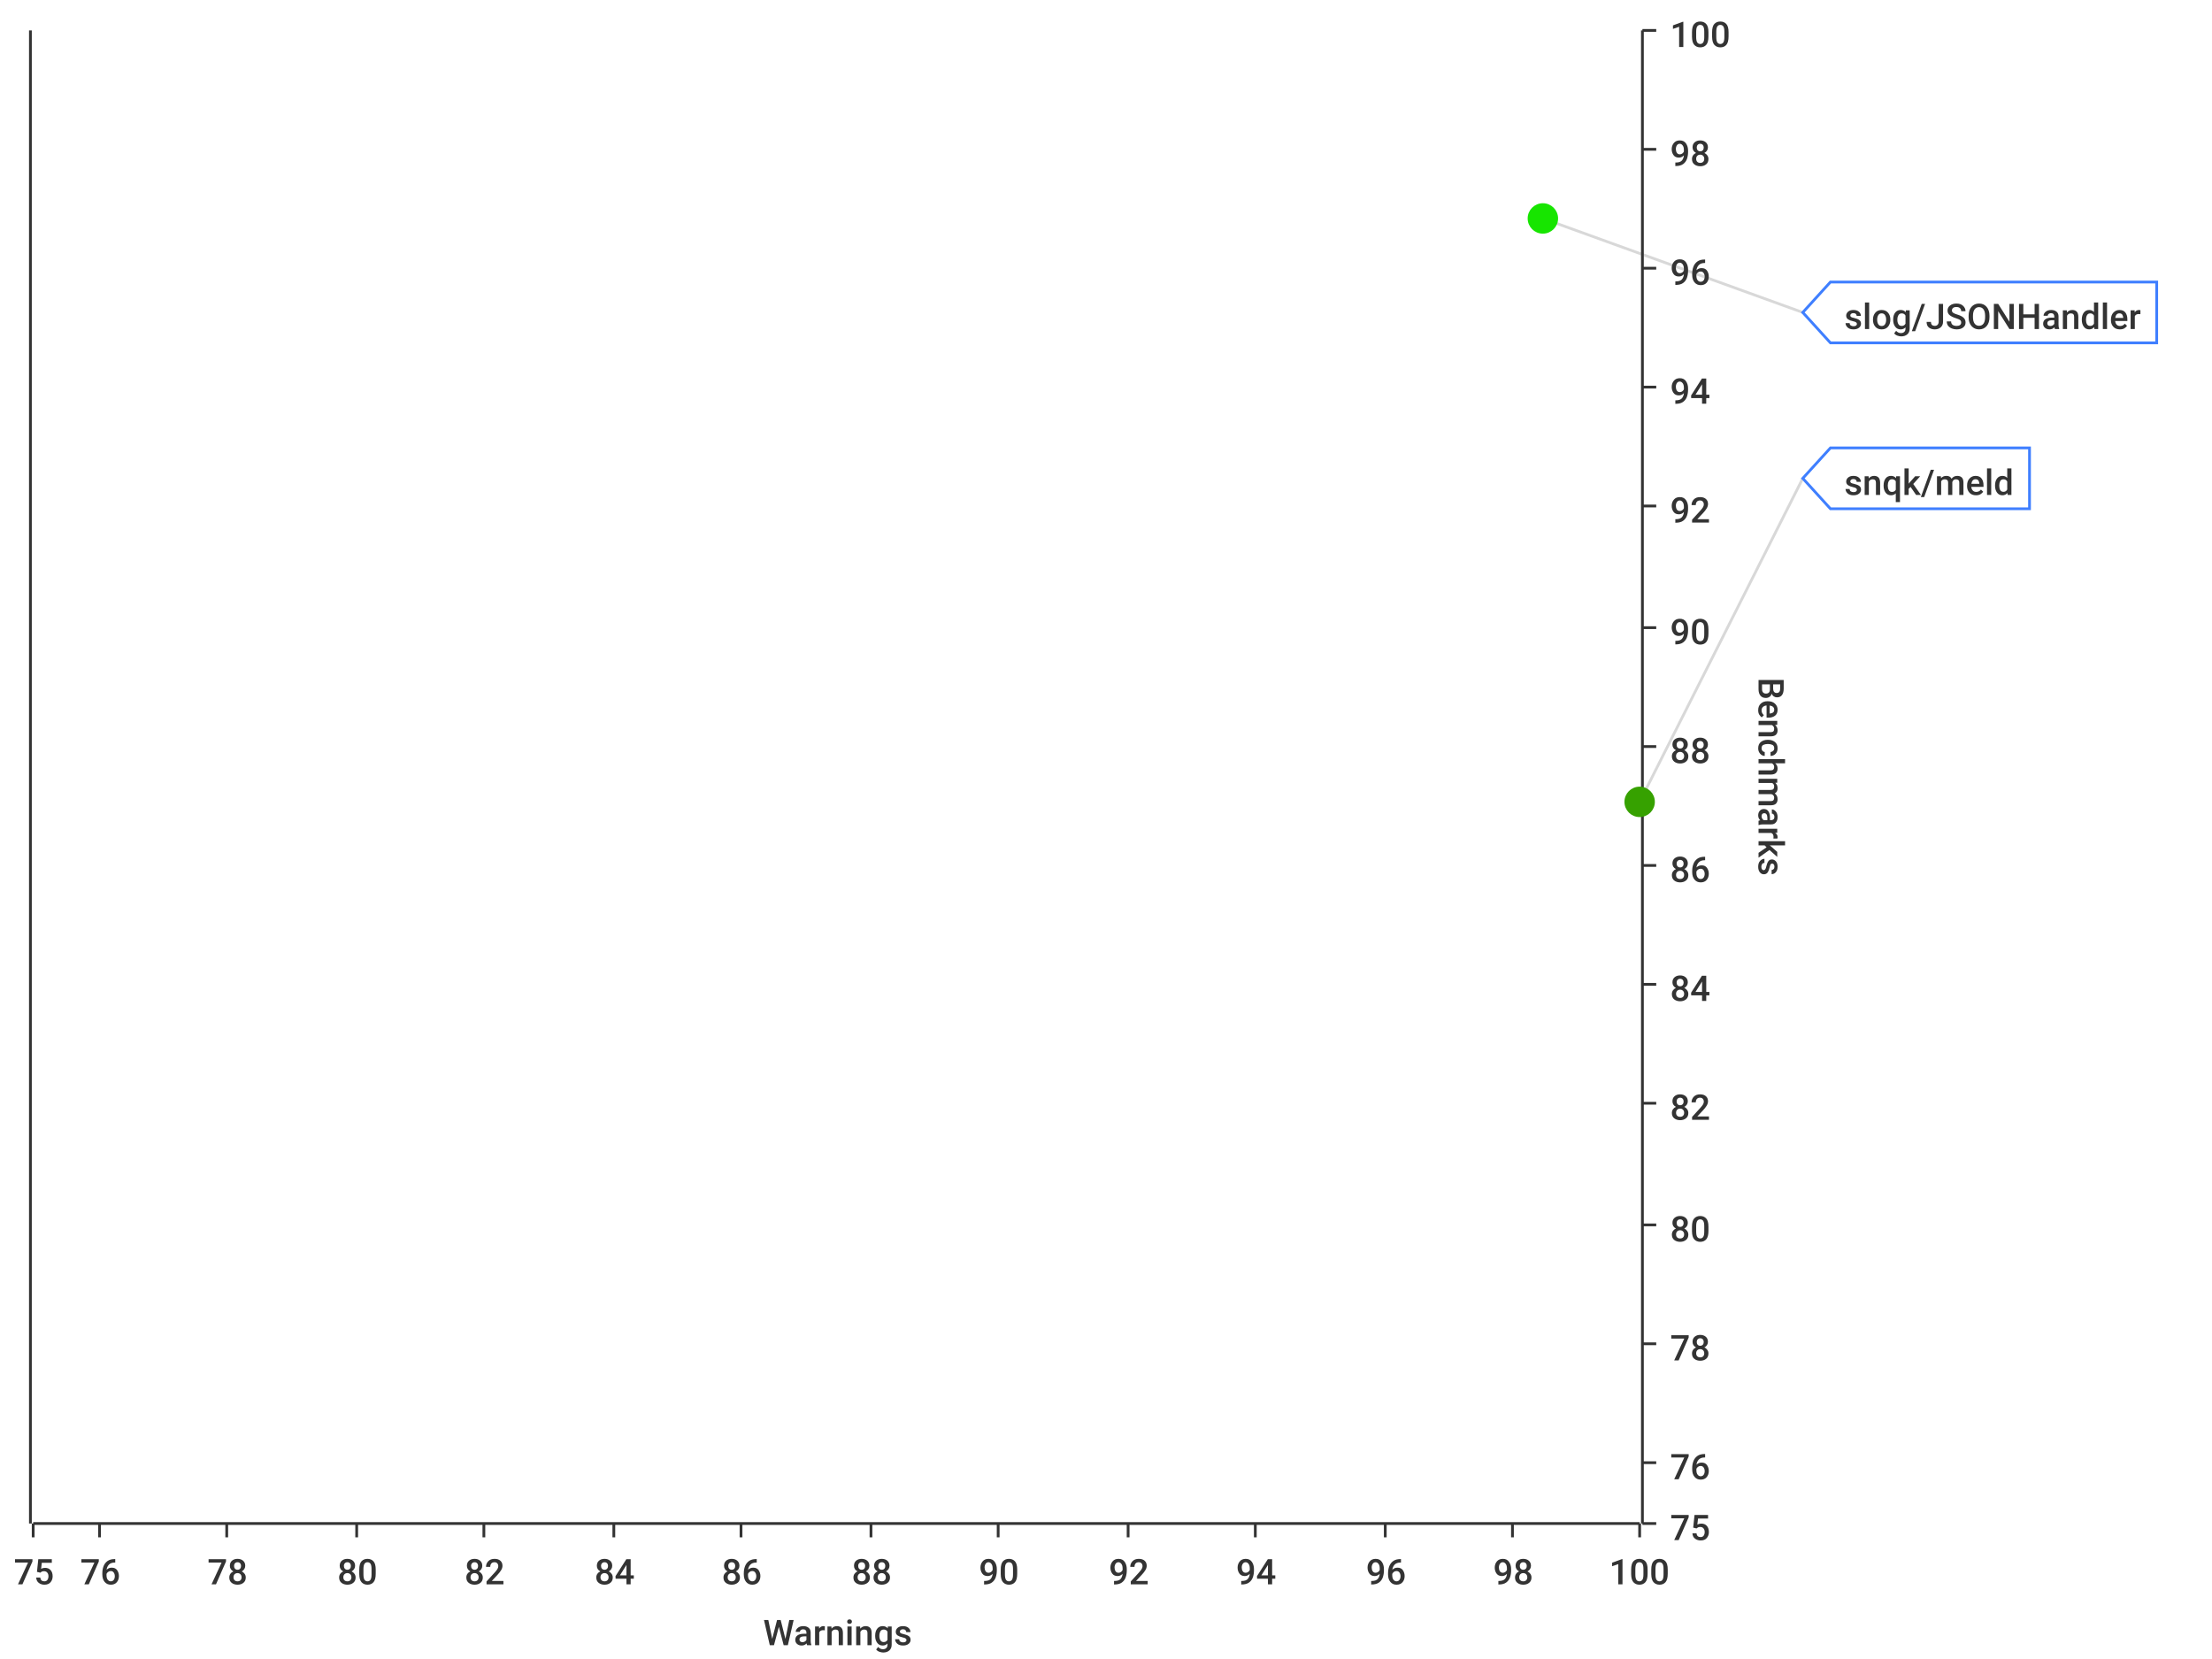
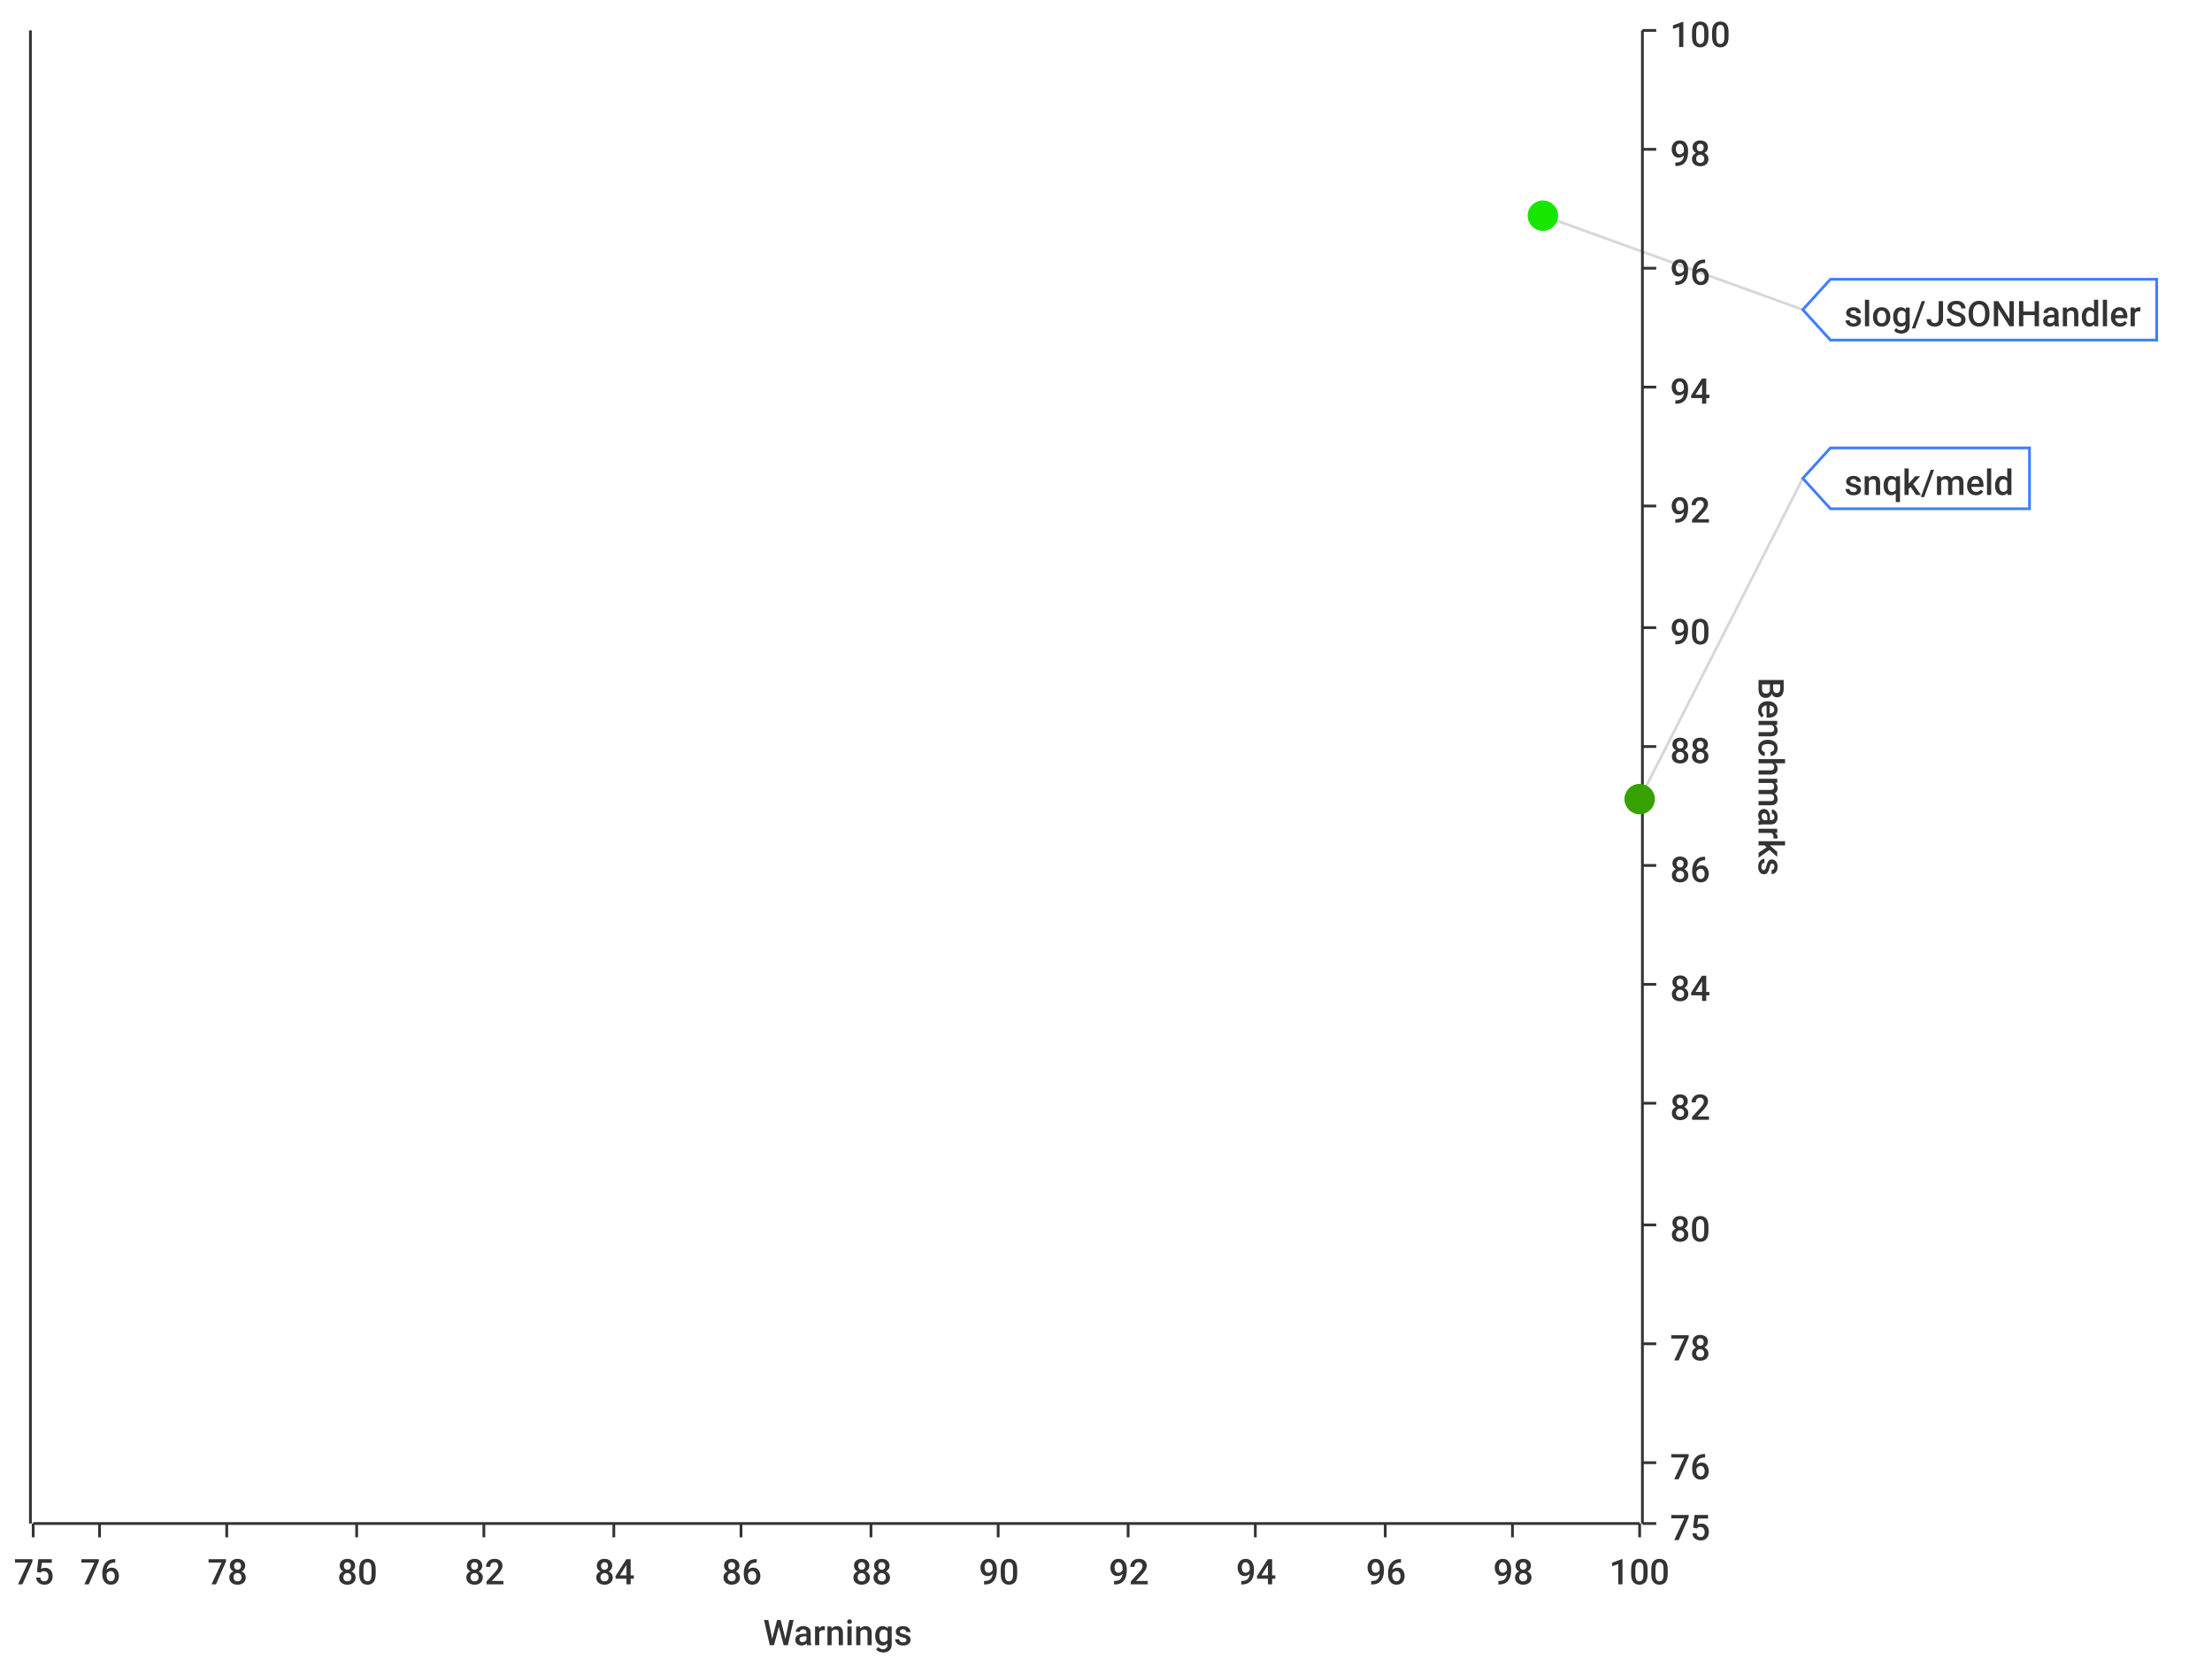
<svg xmlns="http://www.w3.org/2000/svg" width="800" height="600">\n<path d="M 0 0 L 800 0 L 800 600 L 0 600 L 0 0" style="stroke-width:0;stroke:rgba(255,255,255,1.0);fill:rgba(255,255,255,1.0)" />
  <path d="M 12 11 L 593 11 L 593 551 L 12 551 L 12 11" style="stroke-width:0;stroke:rgba(255,255,255,1.0);fill:rgba(255,255,255,1.0)" />
  <path d="M 12 551 L 593 551" style="stroke-width:1;stroke:rgba(51,51,51,1.0);fill:none" />
  <path d="M 12 551 L 12 556" style="stroke-width:1;stroke:rgba(51,51,51,1.0);fill:none" />
  <text x="5" y="573" style="stroke-width:0;stroke:none;fill:rgba(51,51,51,1.0);font-size:12.8px;font-family:'Roboto Medium',sans-serif">75</text>
  <path d="M 36 551 L 36 556" style="stroke-width:1;stroke:rgba(51,51,51,1.0);fill:none" />
  <text x="29" y="573" style="stroke-width:0;stroke:none;fill:rgba(51,51,51,1.0);font-size:12.8px;font-family:'Roboto Medium',sans-serif">76</text>
  <path d="M 82 551 L 82 556" style="stroke-width:1;stroke:rgba(51,51,51,1.0);fill:none" />
  <text x="75" y="573" style="stroke-width:0;stroke:none;fill:rgba(51,51,51,1.0);font-size:12.8px;font-family:'Roboto Medium',sans-serif">78</text>
  <path d="M 129 551 L 129 556" style="stroke-width:1;stroke:rgba(51,51,51,1.0);fill:none" />
  <text x="122" y="573" style="stroke-width:0;stroke:none;fill:rgba(51,51,51,1.0);font-size:12.8px;font-family:'Roboto Medium',sans-serif">80</text>
  <path d="M 175 551 L 175 556" style="stroke-width:1;stroke:rgba(51,51,51,1.0);fill:none" />
  <text x="168" y="573" style="stroke-width:0;stroke:none;fill:rgba(51,51,51,1.0);font-size:12.8px;font-family:'Roboto Medium',sans-serif">82</text>
  <path d="M 222 551 L 222 556" style="stroke-width:1;stroke:rgba(51,51,51,1.0);fill:none" />
  <text x="215" y="573" style="stroke-width:0;stroke:none;fill:rgba(51,51,51,1.0);font-size:12.8px;font-family:'Roboto Medium',sans-serif">84</text>
  <path d="M 268 551 L 268 556" style="stroke-width:1;stroke:rgba(51,51,51,1.0);fill:none" />
  <text x="261" y="573" style="stroke-width:0;stroke:none;fill:rgba(51,51,51,1.0);font-size:12.8px;font-family:'Roboto Medium',sans-serif">86</text>
  <path d="M 315 551 L 315 556" style="stroke-width:1;stroke:rgba(51,51,51,1.0);fill:none" />
  <text x="308" y="573" style="stroke-width:0;stroke:none;fill:rgba(51,51,51,1.0);font-size:12.8px;font-family:'Roboto Medium',sans-serif">88</text>
  <path d="M 361 551 L 361 556" style="stroke-width:1;stroke:rgba(51,51,51,1.0);fill:none" />
  <text x="354" y="573" style="stroke-width:0;stroke:none;fill:rgba(51,51,51,1.0);font-size:12.8px;font-family:'Roboto Medium',sans-serif">90</text>
  <path d="M 408 551 L 408 556" style="stroke-width:1;stroke:rgba(51,51,51,1.0);fill:none" />
  <text x="401" y="573" style="stroke-width:0;stroke:none;fill:rgba(51,51,51,1.0);font-size:12.8px;font-family:'Roboto Medium',sans-serif">92</text>
  <path d="M 454 551 L 454 556" style="stroke-width:1;stroke:rgba(51,51,51,1.0);fill:none" />
  <text x="447" y="573" style="stroke-width:0;stroke:none;fill:rgba(51,51,51,1.0);font-size:12.8px;font-family:'Roboto Medium',sans-serif">94</text>
  <path d="M 501 551 L 501 556" style="stroke-width:1;stroke:rgba(51,51,51,1.0);fill:none" />
  <text x="494" y="573" style="stroke-width:0;stroke:none;fill:rgba(51,51,51,1.0);font-size:12.8px;font-family:'Roboto Medium',sans-serif">96</text>
  <path d="M 547 551 L 547 556" style="stroke-width:1;stroke:rgba(51,51,51,1.0);fill:none" />
  <text x="540" y="573" style="stroke-width:0;stroke:none;fill:rgba(51,51,51,1.0);font-size:12.8px;font-family:'Roboto Medium',sans-serif">98</text>
  <path d="M 593 551 L 593 556" style="stroke-width:1;stroke:rgba(51,51,51,1.0);fill:none" />
  <text x="582" y="573" style="stroke-width:0;stroke:none;fill:rgba(51,51,51,1.0);font-size:12.8px;font-family:'Roboto Medium',sans-serif">100</text>
  <text x="276" y="595" style="stroke-width:0;stroke:none;fill:rgba(51,51,51,1.0);font-size:12.8px;font-family:'Roboto Medium',sans-serif">Warnings</text>
  <path d="M 36 551 L 36 11" style="stroke-width:0;stroke:none;fill:none" />
  <path d="M 82 551 L 82 11" style="stroke-width:0;stroke:none;fill:none" />
  <path d="M 129 551 L 129 11" style="stroke-width:0;stroke:none;fill:none" />
  <path d="M 175 551 L 175 11" style="stroke-width:0;stroke:none;fill:none" />
  <path d="M 222 551 L 222 11" style="stroke-width:0;stroke:none;fill:none" />
  <path d="M 268 551 L 268 11" style="stroke-width:0;stroke:none;fill:none" />
  <path d="M 315 551 L 315 11" style="stroke-width:0;stroke:none;fill:none" />
  <path d="M 361 551 L 361 11" style="stroke-width:0;stroke:none;fill:none" />
  <path d="M 408 551 L 408 11" style="stroke-width:0;stroke:none;fill:none" />
  <path d="M 454 551 L 454 11" style="stroke-width:0;stroke:none;fill:none" />
  <path d="M 501 551 L 501 11" style="stroke-width:0;stroke:none;fill:none" />
  <path d="M 547 551 L 547 11" style="stroke-width:0;stroke:none;fill:none" />
  <path d="M 594 551 L 594 11" style="stroke-width:1;stroke:rgba(51,51,51,1.0);fill:none" />
  <path d="M 594 551 L 599 551" style="stroke-width:1;stroke:rgba(51,51,51,1.0);fill:none" />
  <text x="604" y="557" style="stroke-width:0;stroke:none;fill:rgba(51,51,51,1.0);font-size:12.8px;font-family:'Roboto Medium',sans-serif">75</text>
  <path d="M 594 529 L 599 529" style="stroke-width:1;stroke:rgba(51,51,51,1.0);fill:none" />
  <text x="604" y="535" style="stroke-width:0;stroke:none;fill:rgba(51,51,51,1.0);font-size:12.8px;font-family:'Roboto Medium',sans-serif">76</text>
  <path d="M 594 486 L 599 486" style="stroke-width:1;stroke:rgba(51,51,51,1.0);fill:none" />
  <text x="604" y="492" style="stroke-width:0;stroke:none;fill:rgba(51,51,51,1.0);font-size:12.8px;font-family:'Roboto Medium',sans-serif">78</text>
  <path d="M 594 443 L 599 443" style="stroke-width:1;stroke:rgba(51,51,51,1.0);fill:none" />
  <text x="604" y="449" style="stroke-width:0;stroke:none;fill:rgba(51,51,51,1.0);font-size:12.8px;font-family:'Roboto Medium',sans-serif">80</text>
  <path d="M 594 399 L 599 399" style="stroke-width:1;stroke:rgba(51,51,51,1.0);fill:none" />
  <text x="604" y="405" style="stroke-width:0;stroke:none;fill:rgba(51,51,51,1.0);font-size:12.8px;font-family:'Roboto Medium',sans-serif">82</text>
  <path d="M 594 356 L 599 356" style="stroke-width:1;stroke:rgba(51,51,51,1.0);fill:none" />
  <text x="604" y="362" style="stroke-width:0;stroke:none;fill:rgba(51,51,51,1.0);font-size:12.8px;font-family:'Roboto Medium',sans-serif">84</text>
  <path d="M 594 313 L 599 313" style="stroke-width:1;stroke:rgba(51,51,51,1.0);fill:none" />
  <text x="604" y="319" style="stroke-width:0;stroke:none;fill:rgba(51,51,51,1.0);font-size:12.8px;font-family:'Roboto Medium',sans-serif">86</text>
  <path d="M 594 270 L 599 270" style="stroke-width:1;stroke:rgba(51,51,51,1.0);fill:none" />
  <text x="604" y="276" style="stroke-width:0;stroke:none;fill:rgba(51,51,51,1.0);font-size:12.8px;font-family:'Roboto Medium',sans-serif">88</text>
  <path d="M 594 227 L 599 227" style="stroke-width:1;stroke:rgba(51,51,51,1.0);fill:none" />
  <text x="604" y="233" style="stroke-width:0;stroke:none;fill:rgba(51,51,51,1.0);font-size:12.8px;font-family:'Roboto Medium',sans-serif">90</text>
  <path d="M 594 183 L 599 183" style="stroke-width:1;stroke:rgba(51,51,51,1.0);fill:none" />
  <text x="604" y="189" style="stroke-width:0;stroke:none;fill:rgba(51,51,51,1.0);font-size:12.8px;font-family:'Roboto Medium',sans-serif">92</text>
  <path d="M 594 140 L 599 140" style="stroke-width:1;stroke:rgba(51,51,51,1.0);fill:none" />
  <text x="604" y="146" style="stroke-width:0;stroke:none;fill:rgba(51,51,51,1.0);font-size:12.8px;font-family:'Roboto Medium',sans-serif">94</text>
  <path d="M 594 97 L 599 97" style="stroke-width:1;stroke:rgba(51,51,51,1.0);fill:none" />
  <text x="604" y="103" style="stroke-width:0;stroke:none;fill:rgba(51,51,51,1.0);font-size:12.8px;font-family:'Roboto Medium',sans-serif">96</text>
  <path d="M 594 54 L 599 54" style="stroke-width:1;stroke:rgba(51,51,51,1.0);fill:none" />
  <text x="604" y="60" style="stroke-width:0;stroke:none;fill:rgba(51,51,51,1.0);font-size:12.8px;font-family:'Roboto Medium',sans-serif">98</text>
  <path d="M 594 11 L 599 11" style="stroke-width:1;stroke:rgba(51,51,51,1.0);fill:none" />
  <text x="604" y="17" style="stroke-width:0;stroke:none;fill:rgba(51,51,51,1.0);font-size:12.8px;font-family:'Roboto Medium',sans-serif">100</text>
  <text x="636" y="245" style="stroke-width:0;stroke:none;fill:rgba(51,51,51,1.0);font-size:12.8px;font-family:'Roboto Medium',sans-serif" transform="rotate(90.00,636,245)">Benchmarks</text>
  <path d="M 12 2171 L 593 2171" style="stroke-width:0;stroke:none;fill:none" />
  <path d="M 12 529 L 593 529" style="stroke-width:0;stroke:none;fill:none" />
  <path d="M 12 486 L 593 486" style="stroke-width:0;stroke:none;fill:none" />
  <path d="M 12 443 L 593 443" style="stroke-width:0;stroke:none;fill:none" />
  <path d="M 12 399 L 593 399" style="stroke-width:0;stroke:none;fill:none" />
  <path d="M 12 356 L 593 356" style="stroke-width:0;stroke:none;fill:none" />
  <path d="M 12 313 L 593 313" style="stroke-width:0;stroke:none;fill:none" />
  <path d="M 12 270 L 593 270" style="stroke-width:0;stroke:none;fill:none" />
  <path d="M 12 227 L 593 227" style="stroke-width:0;stroke:none;fill:none" />
  <path d="M 12 183 L 593 183" style="stroke-width:0;stroke:none;fill:none" />
  <path d="M 12 140 L 593 140" style="stroke-width:0;stroke:none;fill:none" />
  <path d="M 12 97 L 593 97" style="stroke-width:0;stroke:none;fill:none" />
  <path d="M 12 54 L 593 54" style="stroke-width:0;stroke:none;fill:none" />
  <path d="M 11 551 L 11 11" style="stroke-width:1;stroke:rgba(51,51,51,1.0);fill:none" />
  <path d="M 11 -9223372036854775257 L 6 -9223372036854775257" style="stroke-width:1;stroke:rgba(51,51,51,1.0);fill:none" />
  <text x="-25" y="-9223372036854775251" style="stroke-width:0;stroke:none;fill:rgba(51,51,51,1.0);font-size:12.8px;font-family:'Roboto Medium',sans-serif">0.00</text>
  <path d="M 11 -9223372036854775257 L 6 -9223372036854775257" style="stroke-width:1;stroke:rgba(51,51,51,1.0);fill:none" />
  <text x="-25" y="-9223372036854775251" style="stroke-width:0;stroke:none;fill:rgba(51,51,51,1.0);font-size:12.8px;font-family:'Roboto Medium',sans-serif">0.00</text>
  <path d="M 11 -9223372036854775257 L 6 -9223372036854775257" style="stroke-width:1;stroke:rgba(51,51,51,1.0);fill:none" />
  <text x="-25" y="-9223372036854775251" style="stroke-width:0;stroke:none;fill:rgba(51,51,51,1.0);font-size:12.8px;font-family:'Roboto Medium',sans-serif">0.00</text>
  <path d="M 11 -9223372036854775257 L 6 -9223372036854775257" style="stroke-width:1;stroke:rgba(51,51,51,1.0);fill:none" />
  <text x="-25" y="-9223372036854775251" style="stroke-width:0;stroke:none;fill:rgba(51,51,51,1.0);font-size:12.8px;font-family:'Roboto Medium',sans-serif">0.00</text>
  <path d="M 11 -9223372036854775257 L 6 -9223372036854775257" style="stroke-width:1;stroke:rgba(51,51,51,1.0);fill:none" />
  <text x="-25" y="-9223372036854775251" style="stroke-width:0;stroke:none;fill:rgba(51,51,51,1.0);font-size:12.8px;font-family:'Roboto Medium',sans-serif">0.00</text>
  <path d="M 11 -9223372036854775257 L 6 -9223372036854775257" style="stroke-width:1;stroke:rgba(51,51,51,1.0);fill:none" />
  <text x="-25" y="-9223372036854775251" style="stroke-width:0;stroke:none;fill:rgba(51,51,51,1.0);font-size:12.8px;font-family:'Roboto Medium',sans-serif">0.00</text>
  <path d="M 11 -9223372036854775257 L 6 -9223372036854775257" style="stroke-width:1;stroke:rgba(51,51,51,1.0);fill:none" />
  <text x="-25" y="-9223372036854775251" style="stroke-width:0;stroke:none;fill:rgba(51,51,51,1.0);font-size:12.8px;font-family:'Roboto Medium',sans-serif">0.00</text>
  <path d="M 11 -9223372036854775257 L 6 -9223372036854775257" style="stroke-width:1;stroke:rgba(51,51,51,1.0);fill:none" />
  <text x="-25" y="-9223372036854775251" style="stroke-width:0;stroke:none;fill:rgba(51,51,51,1.0);font-size:12.8px;font-family:'Roboto Medium',sans-serif">0.00</text>
  <path d="M 11 -9223372036854775257 L 6 -9223372036854775257" style="stroke-width:1;stroke:rgba(51,51,51,1.0);fill:none" />
  <text x="-25" y="-9223372036854775251" style="stroke-width:0;stroke:none;fill:rgba(51,51,51,1.0);font-size:12.8px;font-family:'Roboto Medium',sans-serif">0.00</text>
  <path d="M 11 -9223372036854775257 L 6 -9223372036854775257" style="stroke-width:1;stroke:rgba(51,51,51,1.0);fill:none" />
  <text x="-25" y="-9223372036854775251" style="stroke-width:0;stroke:none;fill:rgba(51,51,51,1.0);font-size:12.8px;font-family:'Roboto Medium',sans-serif">0.00</text>
  <path d="M 11 -9223372036854775257 L 6 -9223372036854775257" style="stroke-width:1;stroke:rgba(51,51,51,1.0);fill:none" />
  <text x="-25" y="-9223372036854775251" style="stroke-width:0;stroke:none;fill:rgba(51,51,51,1.0);font-size:12.8px;font-family:'Roboto Medium',sans-serif">0.00</text>
  <path d="M 11 -9223372036854775257 L 6 -9223372036854775257" style="stroke-width:1;stroke:rgba(51,51,51,1.0);fill:none" />
  <text x="-25" y="-9223372036854775251" style="stroke-width:0;stroke:none;fill:rgba(51,51,51,1.0);font-size:12.8px;font-family:'Roboto Medium',sans-serif">0.00</text>
  <path d="M 11 -9223372036854775257 L 6 -9223372036854775257" style="stroke-width:1;stroke:rgba(51,51,51,1.0);fill:none" />
  <text x="-25" y="-9223372036854775251" style="stroke-width:0;stroke:none;fill:rgba(51,51,51,1.0);font-size:12.8px;font-family:'Roboto Medium',sans-serif">0.00</text>
  <path d="M 11 -9223372036854775257 L 6 -9223372036854775257" style="stroke-width:1;stroke:rgba(51,51,51,1.0);fill:none" />
  <text x="-25" y="-9223372036854775251" style="stroke-width:0;stroke:none;fill:rgba(51,51,51,1.0);font-size:12.8px;font-family:'Roboto Medium',sans-serif">0.00</text>
  <path d="M 11 -9223372036854775257 L 6 -9223372036854775257" style="stroke-width:1;stroke:rgba(51,51,51,1.0);fill:none" />
  <text x="-25" y="-9223372036854775251" style="stroke-width:0;stroke:none;fill:rgba(51,51,51,1.0);font-size:12.8px;font-family:'Roboto Medium',sans-serif">0.00</text>
  <path d="M 12 -9223372036854775257 L 593 -9223372036854775257" style="stroke-width:0;stroke:none;fill:none" />
  <path d="M 12 -9223372036854775257 L 593 -9223372036854775257" style="stroke-width:0;stroke:none;fill:none" />
  <path d="M 12 -9223372036854775257 L 593 -9223372036854775257" style="stroke-width:0;stroke:none;fill:none" />
  <path d="M 12 -9223372036854775257 L 593 -9223372036854775257" style="stroke-width:0;stroke:none;fill:none" />
  <path d="M 12 -9223372036854775257 L 593 -9223372036854775257" style="stroke-width:0;stroke:none;fill:none" />
  <path d="M 12 -9223372036854775257 L 593 -9223372036854775257" style="stroke-width:0;stroke:none;fill:none" />
  <path d="M 12 -9223372036854775257 L 593 -9223372036854775257" style="stroke-width:0;stroke:none;fill:none" />
  <path d="M 12 -9223372036854775257 L 593 -9223372036854775257" style="stroke-width:0;stroke:none;fill:none" />
  <path d="M 12 -9223372036854775257 L 593 -9223372036854775257" style="stroke-width:0;stroke:none;fill:none" />
  <path d="M 12 -9223372036854775257 L 593 -9223372036854775257" style="stroke-width:0;stroke:none;fill:none" />
  <path d="M 12 -9223372036854775257 L 593 -9223372036854775257" style="stroke-width:0;stroke:none;fill:none" />
  <path d="M 12 -9223372036854775257 L 593 -9223372036854775257" style="stroke-width:0;stroke:none;fill:none" />
  <path d="M 12 -9223372036854775257 L 593 -9223372036854775257" style="stroke-width:0;stroke:none;fill:none" />
  <path d="M 12 -9223372036854775257 L 593 -9223372036854775257" style="stroke-width:0;stroke:none;fill:none" />
-   <path d="M 558 79 L 652 113" style="stroke-width:1;stroke:rgba(63,63,63,0.2);fill:none" />
-   <path d="M 593 290 L 652 173" style="stroke-width:1;stroke:rgba(63,63,63,0.2);fill:none" />
-   <circle cx="558" cy="79" r="5" style="stroke-width:1;stroke:rgba(23,229,0,1.0);fill:rgba(23,229,0,1.0)" />
-   <path d="" style="stroke-width:1;stroke:rgba(23,229,0,1.0);fill:rgba(23,229,0,1.0)" />
-   <circle cx="593" cy="290" r="5" style="stroke-width:1;stroke:rgba(54,161,0,1.0);fill:rgba(54,161,0,1.0)" />
+   <path d="M 558 78 L 652 112" style="stroke-width:1;stroke:rgba(63,63,63,0.2);fill:none" />
+   <path d="M 593 289 L 652 173" style="stroke-width:1;stroke:rgba(63,63,63,0.2);fill:none" />
+   <circle cx="558" cy="78" r="5" style="stroke-width:1;stroke:rgba(23,230,0,1.0);fill:rgba(23,230,0,1.0)" />
+   <path d="" style="stroke-width:1;stroke:rgba(23,230,0,1.0);fill:rgba(23,230,0,1.0)" />
+   <circle cx="593" cy="289" r="5" style="stroke-width:1;stroke:rgba(54,161,0,1.0);fill:rgba(54,161,0,1.0)" />
  <path d="" style="stroke-width:1;stroke:rgba(54,161,0,1.0);fill:rgba(54,161,0,1.0)" />
-   <path d="M 652 113 L 662 102 L 780 102 L 780 124 L 662 124 L 652 113 Z" style="stroke-width:1;stroke:rgba(63,127,255,1.0);fill:rgba(255,255,255,1.0)" />
-   <text x="667" y="119" style="stroke-width:0;stroke:none;fill:rgba(51,51,51,1.0);font-size:12.8px;font-family:'Roboto Medium',sans-serif">slog/JSONHandler</text>
+   <path d="M 652 112 L 662 101 L 780 101 L 780 123 L 662 123 L 652 112 Z" style="stroke-width:1;stroke:rgba(63,127,255,1.0);fill:rgba(255,255,255,1.0)" />
+   <text x="667" y="118" style="stroke-width:0;stroke:none;fill:rgba(51,51,51,1.0);font-size:12.8px;font-family:'Roboto Medium',sans-serif">slog/JSONHandler</text>
  <path d="M 652 173 L 662 162 L 734 162 L 734 184 L 662 184 L 652 173 Z" style="stroke-width:1;stroke:rgba(63,127,255,1.0);fill:rgba(255,255,255,1.0)" />
  <text x="667" y="179" style="stroke-width:0;stroke:none;fill:rgba(51,51,51,1.0);font-size:12.8px;font-family:'Roboto Medium',sans-serif">snqk/meld</text>
</svg>
